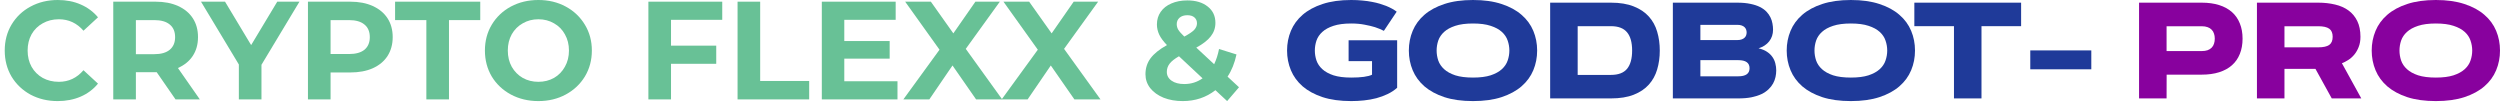
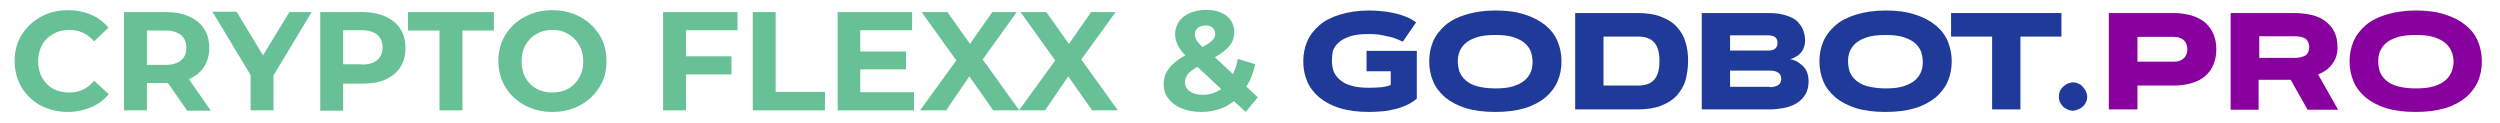
- <svg xmlns="http://www.w3.org/2000/svg" width="371" height="15" viewBox="0 0 371 15" fill="none">
-   <path d="M195.123 7.5C195.123 8.002 195.203 8.494 195.364 8.976C195.531 9.458 195.821 9.888 196.233 10.264C196.645 10.641 197.195 10.944 197.884 11.176C198.579 11.4 199.457 11.512 200.519 11.512C201.24 11.512 201.868 11.476 202.402 11.404C202.936 11.331 203.339 11.225 203.609 11.086V9.075H200.133V5.974H207.336V13.028C206.917 13.398 206.444 13.709 205.916 13.96C205.395 14.211 204.838 14.415 204.246 14.574C203.66 14.726 203.049 14.835 202.412 14.901C201.781 14.967 201.15 15 200.519 15C198.885 15 197.469 14.805 196.271 14.415C195.081 14.019 194.093 13.484 193.307 12.81C192.529 12.13 191.949 11.334 191.57 10.423C191.19 9.511 191 8.537 191 7.5C191 6.463 191.19 5.489 191.57 4.577C191.949 3.666 192.529 2.873 193.307 2.199C194.093 1.519 195.081 0.984 196.271 0.594C197.469 0.198 198.885 0 200.519 0C201.118 0 201.672 0.026 202.18 0.079C202.695 0.125 203.168 0.192 203.599 0.277C204.03 0.357 204.42 0.449 204.767 0.555C205.115 0.661 205.424 0.766 205.694 0.872C206.331 1.129 206.856 1.417 207.268 1.734L205.366 4.577C204.986 4.379 204.549 4.197 204.053 4.032C203.628 3.9 203.116 3.778 202.518 3.666C201.926 3.547 201.26 3.487 200.519 3.487C199.457 3.487 198.579 3.603 197.884 3.834C197.195 4.059 196.645 4.359 196.233 4.736C195.821 5.112 195.531 5.542 195.364 6.024C195.203 6.506 195.123 6.998 195.123 7.5Z" fill="#1F3A99" />
-   <path d="M218.593 15C216.958 15 215.542 14.805 214.345 14.415C213.154 14.019 212.166 13.484 211.381 12.81C210.602 12.13 210.023 11.334 209.643 10.423C209.263 9.511 209.073 8.537 209.073 7.5C209.073 6.463 209.263 5.489 209.643 4.577C210.023 3.666 210.602 2.873 211.381 2.199C212.166 1.519 213.154 0.984 214.345 0.594C215.542 0.198 216.958 0 218.593 0C220.228 0 221.64 0.198 222.831 0.594C224.028 0.984 225.016 1.519 225.795 2.199C226.58 2.873 227.163 3.666 227.543 4.577C227.922 5.489 228.112 6.463 228.112 7.5C228.112 8.537 227.922 9.511 227.543 10.423C227.163 11.334 226.58 12.13 225.795 12.81C225.016 13.484 224.028 14.019 222.831 14.415C221.64 14.805 220.228 15 218.593 15ZM218.593 11.512C219.655 11.512 220.53 11.4 221.219 11.176C221.914 10.944 222.467 10.641 222.879 10.264C223.291 9.888 223.578 9.458 223.739 8.976C223.906 8.494 223.99 8.002 223.99 7.5C223.99 6.998 223.906 6.506 223.739 6.024C223.578 5.542 223.291 5.112 222.879 4.736C222.467 4.359 221.914 4.059 221.219 3.834C220.53 3.603 219.655 3.487 218.593 3.487C217.531 3.487 216.652 3.603 215.957 3.834C215.268 4.059 214.718 4.359 214.306 4.736C213.894 5.112 213.605 5.542 213.437 6.024C213.276 6.506 213.196 6.998 213.196 7.5C213.196 8.002 213.276 8.494 213.437 8.976C213.605 9.458 213.894 9.888 214.306 10.264C214.718 10.641 215.268 10.944 215.957 11.176C216.652 11.4 217.531 11.512 218.593 11.512Z" fill="#1F3A99" />
-   <path d="M246.311 7.5C246.311 8.504 246.182 9.439 245.925 10.304C245.674 11.162 245.262 11.912 244.689 12.553C244.116 13.194 243.366 13.695 242.44 14.059C241.519 14.422 240.393 14.604 239.061 14.604H230.043V0.396H239.061C240.393 0.396 241.519 0.581 242.44 0.951C243.366 1.314 244.116 1.816 244.689 2.457C245.262 3.091 245.674 3.841 245.925 4.706C246.182 5.571 246.311 6.503 246.311 7.5ZM234.127 11.116H239.061C240.155 11.116 240.953 10.816 241.455 10.215C241.957 9.607 242.208 8.702 242.208 7.5C242.208 6.298 241.957 5.396 241.455 4.795C240.953 4.188 240.155 3.884 239.061 3.884H234.127V11.116Z" fill="#1F3A99" />
-   <path d="M248.252 14.604V0.396H257.819C258.566 0.396 259.213 0.456 259.76 0.575C260.313 0.687 260.787 0.842 261.179 1.04C261.572 1.238 261.894 1.47 262.145 1.734C262.396 1.998 262.592 2.279 262.734 2.576C262.882 2.873 262.981 3.18 263.033 3.497C263.091 3.808 263.12 4.112 263.12 4.409C263.12 4.739 263.071 5.05 262.975 5.34C262.878 5.631 262.737 5.895 262.55 6.133C262.363 6.371 262.135 6.579 261.865 6.757C261.601 6.929 261.301 7.067 260.967 7.173C261.462 7.285 261.877 7.454 262.212 7.678C262.553 7.903 262.824 8.161 263.023 8.451C263.229 8.742 263.374 9.059 263.458 9.402C263.548 9.746 263.593 10.096 263.593 10.452C263.593 10.77 263.557 11.093 263.487 11.423C263.416 11.754 263.297 12.074 263.129 12.384C262.962 12.688 262.737 12.976 262.454 13.246C262.177 13.517 261.829 13.755 261.411 13.96C260.992 14.158 260.5 14.316 259.934 14.435C259.367 14.548 258.711 14.604 257.964 14.604H248.252ZM257.964 11.324C259.078 11.324 259.634 10.925 259.634 10.126C259.634 9.326 259.078 8.927 257.964 8.927H252.336V11.324H257.964ZM257.819 5.945C258.083 5.945 258.302 5.911 258.476 5.845C258.656 5.779 258.798 5.694 258.901 5.588C259.01 5.482 259.087 5.363 259.132 5.231C259.177 5.092 259.2 4.954 259.2 4.815C259.2 4.676 259.177 4.541 259.132 4.409C259.087 4.27 259.01 4.148 258.901 4.042C258.798 3.937 258.656 3.851 258.476 3.785C258.302 3.719 258.083 3.686 257.819 3.686H252.336V5.945H257.819Z" fill="#1F3A99" />
-   <path d="M274.667 15C273.032 15 271.616 14.805 270.419 14.415C269.228 14.019 268.24 13.484 267.455 12.81C266.676 12.13 266.097 11.334 265.717 10.423C265.337 9.511 265.147 8.537 265.147 7.5C265.147 6.463 265.337 5.489 265.717 4.577C266.097 3.666 266.676 2.873 267.455 2.199C268.24 1.519 269.228 0.984 270.419 0.594C271.616 0.198 273.032 0 274.667 0C276.301 0 277.714 0.198 278.905 0.594C280.102 0.984 281.09 1.519 281.869 2.199C282.654 2.873 283.237 3.666 283.616 4.577C283.996 5.489 284.186 6.463 284.186 7.5C284.186 8.537 283.996 9.511 283.616 10.423C283.237 11.334 282.654 12.13 281.869 12.81C281.09 13.484 280.102 14.019 278.905 14.415C277.714 14.805 276.301 15 274.667 15ZM274.667 11.512C275.729 11.512 276.604 11.4 277.293 11.176C277.988 10.944 278.541 10.641 278.953 10.264C279.365 9.888 279.652 9.458 279.812 8.976C279.98 8.494 280.064 8.002 280.064 7.5C280.064 6.998 279.98 6.506 279.812 6.024C279.652 5.542 279.365 5.112 278.953 4.736C278.541 4.359 277.988 4.059 277.293 3.834C276.604 3.603 275.729 3.487 274.667 3.487C273.605 3.487 272.726 3.603 272.031 3.834C271.342 4.059 270.792 4.359 270.38 4.736C269.968 5.112 269.678 5.542 269.511 6.024C269.35 6.506 269.27 6.998 269.27 7.5C269.27 8.002 269.35 8.494 269.511 8.976C269.678 9.458 269.968 9.888 270.38 10.264C270.792 10.641 271.342 10.944 272.031 11.176C272.726 11.4 273.605 11.512 274.667 11.512Z" fill="#1F3A99" />
-   <path d="M299.933 0.396V3.884H294.053V14.604H289.969V3.884H284.089V0.396H299.933Z" fill="#1F3A99" />
-   <path d="M301.294 7.48H310.35V10.284H301.294V7.48Z" fill="#1F3A99" />
-   <path d="M321.52 3.894V7.579H326.734C327.075 7.579 327.368 7.536 327.612 7.45C327.857 7.358 328.056 7.232 328.211 7.074C328.372 6.909 328.488 6.714 328.558 6.489C328.636 6.258 328.674 6.007 328.674 5.736C328.674 5.466 328.636 5.218 328.558 4.993C328.488 4.762 328.372 4.567 328.211 4.409C328.056 4.244 327.857 4.118 327.612 4.032C327.368 3.94 327.075 3.894 326.734 3.894H321.52ZM317.436 14.604V0.396H326.734C327.706 0.396 328.568 0.515 329.321 0.753C330.074 0.991 330.708 1.338 331.223 1.793C331.738 2.249 332.127 2.81 332.391 3.478C332.662 4.138 332.797 4.891 332.797 5.736C332.797 6.582 332.662 7.338 332.391 8.005C332.127 8.666 331.738 9.224 331.223 9.68C330.708 10.135 330.074 10.482 329.321 10.72C328.568 10.958 327.706 11.077 326.734 11.077H321.53L321.52 14.604H317.436Z" fill="#88019E" />
-   <path d="M334.93 14.604V0.396H344.035C344.929 0.396 345.76 0.489 346.526 0.674C347.291 0.852 347.951 1.143 348.505 1.546C349.065 1.948 349.502 2.474 349.818 3.121C350.133 3.762 350.291 4.541 350.291 5.459C350.291 6.04 350.201 6.552 350.02 6.995C349.847 7.431 349.625 7.81 349.354 8.134C349.084 8.451 348.785 8.712 348.456 8.917C348.135 9.122 347.829 9.277 347.539 9.382L350.416 14.604H346.033L343.61 10.215H339.014V14.604H334.93ZM339.014 3.894V7.024H344.035C344.775 7.024 345.315 6.906 345.657 6.668C345.998 6.423 346.168 6.02 346.168 5.459C346.168 4.904 345.998 4.505 345.657 4.26C345.315 4.016 344.775 3.894 344.035 3.894H339.014Z" fill="#88019E" />
-   <path d="M361.48 15C359.846 15 358.43 14.805 357.232 14.415C356.042 14.019 355.054 13.484 354.269 12.81C353.49 12.13 352.91 11.334 352.531 10.423C352.151 9.511 351.961 8.537 351.961 7.5C351.961 6.463 352.151 5.489 352.531 4.577C352.91 3.666 353.49 2.873 354.269 2.199C355.054 1.519 356.042 0.984 357.232 0.594C358.43 0.198 359.846 0 361.48 0C363.115 0 364.528 0.198 365.719 0.594C366.916 0.984 367.904 1.519 368.683 2.199C369.468 2.873 370.051 3.666 370.43 4.577C370.81 5.489 371 6.463 371 7.5C371 8.537 370.81 9.511 370.43 10.423C370.051 11.334 369.468 12.13 368.683 12.81C367.904 13.484 366.916 14.019 365.719 14.415C364.528 14.805 363.115 15 361.48 15ZM361.48 11.512C362.542 11.512 363.418 11.4 364.107 11.176C364.802 10.944 365.355 10.641 365.767 10.264C366.179 9.888 366.465 9.458 366.626 8.976C366.794 8.494 366.877 8.002 366.877 7.5C366.877 6.998 366.794 6.506 366.626 6.024C366.465 5.542 366.179 5.112 365.767 4.736C365.355 4.359 364.802 4.059 364.107 3.834C363.418 3.603 362.542 3.487 361.48 3.487C360.418 3.487 359.54 3.603 358.845 3.834C358.156 4.059 357.606 4.359 357.194 4.736C356.782 5.112 356.492 5.542 356.325 6.024C356.164 6.506 356.084 6.998 356.084 7.5C356.084 8.002 356.164 8.494 356.325 8.976C356.492 9.458 356.782 9.888 357.194 10.264C357.606 10.641 358.156 10.944 358.845 11.176C359.54 11.4 360.418 11.512 361.48 11.512Z" fill="#88019E" />
-   <path d="M8.554 15C7.076 15 5.736 14.682 4.535 14.047C3.347 13.398 2.408 12.507 1.717 11.374C1.04 10.228 0.702 8.936 0.702 7.5C0.702 6.064 1.04 4.779 1.717 3.646C2.408 2.5 3.347 1.609 4.535 0.974C5.736 0.325 7.083 0 8.575 0C9.832 0 10.964 0.221 11.973 0.663C12.995 1.105 13.851 1.74 14.542 2.569L12.387 4.558C11.406 3.425 10.191 2.859 8.741 2.859C7.843 2.859 7.042 3.059 6.337 3.46C5.633 3.847 5.08 4.392 4.68 5.097C4.293 5.801 4.1 6.602 4.1 7.5C4.1 8.398 4.293 9.199 4.68 9.903C5.08 10.608 5.633 11.16 6.337 11.561C7.042 11.947 7.843 12.141 8.741 12.141C10.191 12.141 11.406 11.568 12.387 10.421L14.542 12.41C13.851 13.253 12.995 13.895 11.973 14.337C10.95 14.779 9.811 15 8.554 15Z" fill="#68C196" />
-   <path d="M26.049 14.751L23.252 10.711H23.086H20.165V14.751H16.808V0.249H23.086C24.37 0.249 25.482 0.463 26.422 0.891C27.375 1.319 28.107 1.927 28.618 2.714C29.129 3.501 29.384 4.434 29.384 5.511C29.384 6.588 29.122 7.521 28.597 8.308C28.086 9.081 27.354 9.675 26.401 10.09L29.654 14.751H26.049ZM25.986 5.511C25.986 4.696 25.724 4.075 25.199 3.646C24.674 3.204 23.908 2.983 22.899 2.983H20.165V8.039H22.899C23.908 8.039 24.674 7.818 25.199 7.376C25.724 6.934 25.986 6.312 25.986 5.511Z" fill="#68C196" />
-   <path d="M38.802 9.613V14.751H35.446V9.572L29.831 0.249H33.395L37.269 6.692L41.144 0.249H44.438L38.802 9.613Z" fill="#68C196" />
-   <path d="M51.978 0.249C53.263 0.249 54.374 0.463 55.314 0.891C56.267 1.319 56.999 1.927 57.51 2.714C58.021 3.501 58.276 4.434 58.276 5.511C58.276 6.575 58.021 7.507 57.51 8.308C56.999 9.095 56.267 9.703 55.314 10.131C54.374 10.546 53.263 10.753 51.978 10.753H49.057V14.751H45.7V0.249H51.978ZM51.792 8.018C52.8 8.018 53.566 7.804 54.091 7.376C54.616 6.934 54.879 6.312 54.879 5.511C54.879 4.696 54.616 4.075 54.091 3.646C53.566 3.204 52.8 2.983 51.792 2.983H49.057V8.018H51.792Z" fill="#68C196" />
-   <path d="M63.272 2.983H58.631V0.249H71.269V2.983H66.629V14.751H63.272V2.983Z" fill="#68C196" />
-   <path d="M79.896 15C78.391 15 77.03 14.675 75.815 14.026C74.613 13.377 73.667 12.486 72.977 11.354C72.3 10.207 71.961 8.923 71.961 7.5C71.961 6.077 72.3 4.8 72.977 3.667C73.667 2.521 74.613 1.623 75.815 0.974C77.03 0.325 78.391 0 79.896 0C81.402 0 82.755 0.325 83.957 0.974C85.159 1.623 86.105 2.521 86.796 3.667C87.486 4.8 87.832 6.077 87.832 7.5C87.832 8.923 87.486 10.207 86.796 11.354C86.105 12.486 85.159 13.377 83.957 14.026C82.755 14.675 81.402 15 79.896 15ZM79.896 12.141C80.753 12.141 81.526 11.947 82.217 11.561C82.907 11.16 83.446 10.608 83.833 9.903C84.233 9.199 84.434 8.398 84.434 7.5C84.434 6.602 84.233 5.801 83.833 5.097C83.446 4.392 82.907 3.847 82.217 3.46C81.526 3.059 80.753 2.859 79.896 2.859C79.04 2.859 78.266 3.059 77.576 3.46C76.885 3.847 76.34 4.392 75.939 5.097C75.552 5.801 75.359 6.602 75.359 7.5C75.359 8.398 75.552 9.199 75.939 9.903C76.34 10.608 76.885 11.16 77.576 11.561C78.266 11.947 79.04 12.141 79.896 12.141Z" fill="#68C196" />
-   <path d="M99.578 2.942V6.775H106.29V9.468H99.578V14.751H96.221V0.249H107.181V2.942H99.578Z" fill="#68C196" />
-   <path d="M109.454 0.249H112.81V12.017H120.082V14.751H109.454V0.249Z" fill="#68C196" />
-   <path d="M133.187 12.058V14.751H121.957V0.249H132.917V2.942H125.293V6.091H132.026V8.702H125.293V12.058H133.187Z" fill="#68C196" />
-   <path d="M144.852 14.751L141.351 9.717L137.912 14.751H134.058L139.424 7.376L134.327 0.249H138.14L141.475 4.952L144.749 0.249H148.374L143.319 7.251L148.727 14.751H144.852Z" fill="#68C196" />
-   <path d="M159.44 14.751L155.939 9.717L152.499 14.751H148.646L154.012 7.376L148.915 0.249H152.727L156.063 4.952L159.336 0.249H162.962L157.907 7.251L163.314 14.751H159.44Z" fill="#68C196" />
-   <path d="M182.107 15L180.367 13.384C178.986 14.461 177.37 15 175.519 15C174.469 15 173.523 14.834 172.68 14.503C171.838 14.158 171.175 13.681 170.691 13.073C170.222 12.466 169.987 11.782 169.987 11.022C169.987 10.124 170.236 9.337 170.733 8.66C171.244 7.97 172.059 7.314 173.178 6.692C172.653 6.153 172.273 5.642 172.038 5.159C171.803 4.662 171.686 4.151 171.686 3.626C171.686 2.921 171.872 2.3 172.245 1.761C172.618 1.222 173.143 0.808 173.82 0.518C174.51 0.214 175.305 0.062 176.202 0.062C177.459 0.062 178.468 0.366 179.227 0.974C179.987 1.568 180.367 2.376 180.367 3.398C180.367 4.144 180.139 4.807 179.683 5.387C179.241 5.967 178.523 6.526 177.528 7.065L180.18 9.53C180.498 8.867 180.74 8.115 180.906 7.272L183.495 8.08C183.219 9.365 182.777 10.463 182.169 11.374L183.868 12.949L182.107 15ZM176.202 2.258C175.719 2.258 175.332 2.383 175.042 2.631C174.766 2.88 174.628 3.198 174.628 3.584C174.628 3.874 174.704 4.151 174.856 4.413C175.008 4.662 175.305 5 175.747 5.428C176.451 5.055 176.941 4.724 177.218 4.434C177.494 4.13 177.632 3.805 177.632 3.46C177.632 3.101 177.508 2.811 177.259 2.59C177.011 2.369 176.658 2.258 176.202 2.258ZM175.747 12.472C176.755 12.472 177.66 12.189 178.461 11.623L174.959 8.349C174.31 8.722 173.848 9.088 173.571 9.448C173.295 9.807 173.157 10.214 173.157 10.67C173.157 11.209 173.392 11.644 173.861 11.975C174.331 12.307 174.959 12.472 175.747 12.472Z" fill="#68C196" />
+ <svg xmlns="http://www.w3.org/2000/svg" version="1.1" id="Слой_1" x="0px" y="0px" viewBox="0 0 786.1 38.5" style="enable-background:new 0 0 786.1 38.5;" xml:space="preserve">
+   <style type="text/css">
+ 	.st0{fill:#68C196;}
+ 	.st1{fill:#1F3A99;}
+ 	.st2{fill:#88019E;}
+ </style>
+   <path class="st0" d="M21.4,35.2c-3.2,0-6-0.7-8.6-2c-2.5-1.4-4.5-3.3-6-5.7c-1.4-2.4-2.2-5.2-2.2-8.3s0.7-5.8,2.2-8.2  c1.5-2.4,3.5-4.3,6-5.7c2.6-1.4,5.4-2.1,8.6-2.1c2.7,0,5.1,0.5,7.2,1.4c2.2,0.9,4,2.3,5.5,4.1L29.6,13c-2.1-2.4-4.7-3.6-7.8-3.6  c-1.9,0-3.6,0.4-5.1,1.3c-1.5,0.8-2.7,2-3.5,3.5c-0.8,1.5-1.2,3.2-1.2,5.1s0.4,3.6,1.2,5.1c0.9,1.5,2,2.7,3.5,3.5  c1.5,0.8,3.2,1.2,5.1,1.2c3.1,0,5.7-1.2,7.8-3.7l4.6,4.2c-1.5,1.8-3.3,3.2-5.5,4.1S24.1,35.2,21.4,35.2z" />
+   <path class="st0" d="M58.8,34.7l-6-8.6h-0.4h-6.2v8.6h-7.2V3.8h13.4c2.7,0,5.1,0.5,7.1,1.4c2,0.9,3.6,2.2,4.7,3.9  c1.1,1.7,1.6,3.7,1.6,6s-0.6,4.3-1.7,6c-1.1,1.7-2.7,2.9-4.7,3.8l6.9,9.9H58.8z M58.6,15c0-1.7-0.6-3.1-1.7-4  c-1.1-0.9-2.8-1.4-4.9-1.4h-5.8v10.8h5.8c2.2,0,3.8-0.5,4.9-1.4C58.1,18,58.6,16.7,58.6,15z" />
+   <path class="st0" d="M86,23.7v11h-7.2V23.6l-12-19.9h7.6l8.3,13.7L91,3.8h7L86,23.7z" />
+   <path class="st0" d="M114.1,3.8c2.7,0,5.1,0.5,7.1,1.4c2,0.9,3.6,2.2,4.7,3.9c1.1,1.7,1.6,3.7,1.6,6c0,2.3-0.5,4.3-1.6,6  c-1.1,1.7-2.7,3-4.7,3.9c-2,0.9-4.4,1.3-7.1,1.3h-6.2v8.5h-7.2V3.8H114.1z M113.7,20.3c2.2,0,3.8-0.5,4.9-1.4c1.1-0.9,1.7-2.3,1.7-4  c0-1.7-0.6-3.1-1.7-4c-1.1-0.9-2.8-1.4-4.9-1.4h-5.8v10.7H113.7z" />
+   <path class="st0" d="M138.2,9.6h-9.9V3.8h27v5.8h-9.9v25.1h-7.2V9.6z" />
+   <path class="st0" d="M173.7,35.2c-3.2,0-6.1-0.7-8.7-2.1c-2.6-1.4-4.6-3.3-6.1-5.7c-1.4-2.4-2.2-5.2-2.2-8.2s0.7-5.8,2.2-8.2  c1.5-2.4,3.5-4.4,6.1-5.7c2.6-1.4,5.5-2.1,8.7-2.1c3.2,0,6.1,0.7,8.7,2.1c2.6,1.4,4.6,3.3,6.1,5.7c1.5,2.4,2.2,5.1,2.2,8.2  s-0.7,5.8-2.2,8.2c-1.5,2.4-3.5,4.3-6.1,5.7C179.8,34.5,176.9,35.2,173.7,35.2z M173.7,29.1c1.8,0,3.5-0.4,5-1.2  c1.5-0.9,2.6-2,3.4-3.5c0.9-1.5,1.3-3.2,1.3-5.1s-0.4-3.6-1.3-5.1c-0.8-1.5-2-2.7-3.4-3.5c-1.5-0.9-3.1-1.3-5-1.3  c-1.8,0-3.5,0.4-5,1.3c-1.5,0.8-2.6,2-3.5,3.5c-0.8,1.5-1.2,3.2-1.2,5.1s0.4,3.6,1.2,5.1c0.9,1.5,2,2.7,3.5,3.5  C170.2,28.7,171.8,29.1,173.7,29.1z" />
+   <path class="st0" d="M215.7,9.5v8.2H230v5.7h-14.3v11.3h-7.2V3.8h23.4v5.7H215.7z" />
+   <path class="st0" d="M236.7,3.8h7.2v25.1h15.5v5.8h-22.7V3.8z" />
+   <path class="st0" d="M287.4,29v5.7h-24V3.8h23.4v5.7h-16.3v6.7h14.4v5.6h-14.4V29H287.4z" />
+   <path class="st0" d="M312.3,34.7L304.8,24l-7.3,10.7h-8.2L300.7,19L289.8,3.8h8.1l7.1,10l7-10h7.7L309,18.7l11.5,16H312.3z" />
+   <path class="st0" d="M343.4,34.7L335.9,24l-7.3,10.7h-8.2L331.8,19L320.9,3.8h8.1l7.1,10l7-10h7.7l-10.8,14.9l11.5,16H343.4z" />
+   <path class="st0" d="M391.7,35.2l-3.7-3.4c-2.9,2.3-6.4,3.4-10.3,3.4c-2.2,0-4.3-0.4-6.1-1.1c-1.8-0.7-3.2-1.8-4.2-3.1  c-1-1.3-1.5-2.8-1.5-4.4c0-1.9,0.5-3.6,1.6-5c1.1-1.5,2.8-2.9,5.2-4.2c-1.1-1.1-1.9-2.2-2.4-3.3c-0.5-1.1-0.8-2.2-0.8-3.3  c0-1.5,0.4-2.8,1.2-4s1.9-2,3.4-2.7c1.5-0.6,3.2-1,5.1-1c2.7,0,4.8,0.6,6.5,1.9c1.6,1.3,2.4,3,2.4,5.2c0,1.6-0.5,3-1.5,4.2  c-0.9,1.2-2.5,2.4-4.6,3.6l5.7,5.3c0.7-1.4,1.2-3,1.5-4.8l5.5,1.7c-0.6,2.7-1.5,5.1-2.8,7l3.6,3.4L391.7,35.2z M379.1,8  c-1,0-1.9,0.3-2.5,0.8c-0.6,0.5-0.9,1.2-0.9,2c0,0.6,0.2,1.2,0.5,1.8c0.3,0.5,1,1.3,1.9,2.2c1.5-0.8,2.5-1.5,3.1-2.1  c0.6-0.6,0.9-1.3,0.9-2.1c0-0.8-0.3-1.4-0.8-1.9C380.9,8.3,380.1,8,379.1,8z M378.2,29.8c2.2,0,4.1-0.6,5.8-1.8l-7.5-7  c-1.4,0.8-2.4,1.6-3,2.3c-0.6,0.8-0.9,1.6-0.9,2.6c0,1.1,0.5,2.1,1.5,2.8C375.2,29.5,376.5,29.8,378.2,29.8z" />
+   <path class="st1" d="M418.8,19.2c0,1.1,0.2,2.1,0.5,3.1c0.4,1,1,1.9,1.9,2.7c0.9,0.8,2.1,1.5,3.6,1.9c1.5,0.5,3.4,0.7,5.8,0.7  c1.6,0,3-0.1,4.1-0.2c1.2-0.2,2.1-0.4,2.6-0.7v-4.3h-7.6V16h15.8V31c-0.9,0.8-2,1.5-3.1,2c-1.1,0.5-2.4,1-3.7,1.3  c-1.3,0.3-2.6,0.6-4,0.7c-1.4,0.1-2.8,0.2-4.1,0.2c-3.6,0-6.7-0.4-9.3-1.2c-2.6-0.8-4.8-2-6.5-3.4c-1.7-1.5-3-3.1-3.8-5.1  c-0.8-1.9-1.2-4-1.2-6.2s0.4-4.3,1.2-6.2c0.8-1.9,2.1-3.6,3.8-5.1c1.7-1.5,3.9-2.6,6.5-3.4c2.6-0.8,5.7-1.3,9.3-1.3  c1.3,0,2.5,0.1,3.6,0.2c1.1,0.1,2.2,0.2,3.1,0.4c0.9,0.2,1.8,0.4,2.6,0.6c0.8,0.2,1.4,0.5,2,0.7c1.4,0.5,2.5,1.2,3.4,1.8l-4.2,6.1  c-0.8-0.4-1.8-0.8-2.9-1.2c-0.9-0.3-2.1-0.5-3.4-0.8c-1.3-0.3-2.8-0.4-4.4-0.4c-2.3,0-4.2,0.2-5.8,0.7c-1.5,0.5-2.7,1.1-3.6,1.9  c-0.9,0.8-1.5,1.7-1.9,2.7C418.9,17.1,418.8,18.2,418.8,19.2z" />
+   <path class="st1" d="M470.2,35.2c-3.6,0-6.7-0.4-9.3-1.2c-2.6-0.8-4.8-2-6.5-3.4c-1.7-1.5-3-3.1-3.8-5.1c-0.8-1.9-1.2-4-1.2-6.2  s0.4-4.3,1.2-6.2c0.8-1.9,2.1-3.6,3.8-5.1c1.7-1.5,3.9-2.6,6.5-3.4c2.6-0.8,5.7-1.3,9.3-1.3c3.6,0,6.7,0.4,9.3,1.3  c2.6,0.8,4.8,2,6.5,3.4c1.7,1.4,3,3.1,3.8,5.1c0.8,1.9,1.2,4,1.2,6.2s-0.4,4.3-1.2,6.2c-0.8,1.9-2.1,3.6-3.8,5.1  c-1.7,1.4-3.9,2.6-6.5,3.4C476.8,34.8,473.7,35.2,470.2,35.2z M470.2,27.8c2.3,0,4.2-0.2,5.7-0.7c1.5-0.5,2.7-1.1,3.6-1.9  c0.9-0.8,1.5-1.7,1.9-2.7c0.4-1,0.5-2.1,0.5-3.1s-0.2-2.1-0.5-3.1c-0.4-1-1-1.9-1.9-2.7c-0.9-0.8-2.1-1.4-3.6-1.9  c-1.5-0.5-3.4-0.7-5.7-0.7c-2.3,0-4.2,0.2-5.8,0.7c-1.5,0.5-2.7,1.1-3.6,1.9c-0.9,0.8-1.5,1.7-1.9,2.7c-0.4,1-0.5,2.1-0.5,3.1  s0.2,2.1,0.5,3.1c0.4,1,1,1.9,1.9,2.7c0.9,0.8,2.1,1.5,3.6,1.9C465.9,27.5,467.8,27.8,470.2,27.8z" />
+   <path class="st1" d="M530.8,19.2c0,2.1-0.3,4.1-0.8,6c-0.5,1.8-1.5,3.4-2.7,4.8c-1.3,1.4-2.9,2.4-4.9,3.2c-2,0.8-4.5,1.2-7.4,1.2  h-19.7V4.1H515c2.9,0,5.4,0.4,7.4,1.2c2,0.8,3.7,1.8,4.9,3.2c1.3,1.4,2.2,3,2.7,4.8C530.6,15.1,530.8,17.1,530.8,19.2z M504.2,26.9  H515c2.4,0,4.1-0.6,5.2-1.9c1.1-1.3,1.6-3.2,1.6-5.8s-0.5-4.5-1.6-5.8c-1.1-1.3-2.8-1.9-5.2-1.9h-10.8V26.9z" />
+   <path class="st1" d="M535.1,34.4V4.1H556c1.6,0,3.1,0.1,4.2,0.4c1.2,0.2,2.2,0.6,3.1,1s1.6,0.9,2.1,1.5c0.5,0.6,1,1.2,1.3,1.8  c0.3,0.6,0.5,1.3,0.7,2c0.1,0.7,0.2,1.3,0.2,1.9c0,0.7-0.1,1.4-0.3,2c-0.2,0.6-0.5,1.2-0.9,1.7c-0.4,0.5-0.9,1-1.5,1.3  c-0.6,0.4-1.2,0.7-2,0.9c1.1,0.2,2,0.6,2.7,1.1c0.7,0.5,1.3,1,1.8,1.6c0.5,0.6,0.8,1.3,1,2c0.2,0.7,0.3,1.5,0.3,2.2  c0,0.7-0.1,1.4-0.2,2.1c-0.2,0.7-0.4,1.4-0.8,2.1c-0.4,0.6-0.9,1.3-1.5,1.8c-0.6,0.6-1.4,1.1-2.3,1.5c-0.9,0.4-2,0.8-3.2,1  c-1.2,0.2-2.7,0.4-4.3,0.4H535.1z M556.4,27.4c2.4,0,3.7-0.9,3.7-2.6c0-1.7-1.2-2.6-3.7-2.6H544v5.1H556.4z M556,15.9  c0.6,0,1.1-0.1,1.4-0.2c0.4-0.1,0.7-0.3,0.9-0.5c0.2-0.2,0.4-0.5,0.5-0.8c0.1-0.3,0.1-0.6,0.1-0.9c0-0.3,0-0.6-0.1-0.9  c-0.1-0.3-0.3-0.6-0.5-0.8c-0.2-0.2-0.5-0.4-0.9-0.5c-0.4-0.1-0.9-0.2-1.4-0.2h-12v4.8H556z" />
+   <path class="st1" d="M592.9,35.2c-3.6,0-6.7-0.4-9.3-1.2c-2.6-0.8-4.8-2-6.5-3.4c-1.7-1.5-3-3.1-3.8-5.1c-0.8-1.9-1.2-4-1.2-6.2  s0.4-4.3,1.2-6.2c0.8-1.9,2.1-3.6,3.8-5.1c1.7-1.5,3.9-2.6,6.5-3.4c2.6-0.8,5.7-1.3,9.3-1.3c3.6,0,6.7,0.4,9.3,1.3  c2.6,0.8,4.8,2,6.5,3.4c1.7,1.4,3,3.1,3.8,5.1s1.2,4,1.2,6.2s-0.4,4.3-1.2,6.2c-0.8,1.9-2.1,3.6-3.8,5.1c-1.7,1.4-3.9,2.6-6.5,3.4  C599.6,34.8,596.5,35.2,592.9,35.2z M592.9,27.8c2.3,0,4.2-0.2,5.7-0.7c1.5-0.5,2.7-1.1,3.6-1.9c0.9-0.8,1.5-1.7,1.9-2.7  c0.4-1,0.5-2.1,0.5-3.1s-0.2-2.1-0.5-3.1c-0.4-1-1-1.9-1.9-2.7c-0.9-0.8-2.1-1.4-3.6-1.9c-1.5-0.5-3.4-0.7-5.7-0.7  c-2.3,0-4.2,0.2-5.8,0.7c-1.5,0.5-2.7,1.1-3.6,1.9c-0.9,0.8-1.5,1.7-1.9,2.7c-0.4,1-0.5,2.1-0.5,3.1s0.2,2.1,0.5,3.1  c0.4,1,1,1.9,1.9,2.7c0.9,0.8,2.1,1.5,3.6,1.9C588.7,27.5,590.6,27.8,592.9,27.8z" />
+   <path class="st1" d="M648.2,4.1v7.4h-12.9v22.9h-8.9V11.5h-12.9V4.1H648.2z" />
+   <path class="st1" d="M647.4,30.4c0-0.6,0.1-1.2,0.3-1.7c0.2-0.5,0.6-1,1-1.4c0.4-0.4,0.9-0.7,1.4-1c0.5-0.2,1.1-0.4,1.7-0.4  c0.6,0,1.2,0.1,1.7,0.4c0.6,0.2,1,0.5,1.4,1c0.4,0.4,0.7,0.9,1,1.4c0.2,0.5,0.4,1.1,0.4,1.7c0,0.6-0.1,1.2-0.4,1.7  c-0.2,0.5-0.5,1-1,1.4c-0.4,0.4-0.9,0.7-1.4,0.9c-0.5,0.2-1.1,0.4-1.7,0.4c-0.6,0-1.2-0.1-1.7-0.4c-0.5-0.2-1-0.5-1.4-0.9  c-0.4-0.4-0.7-0.9-1-1.4C647.5,31.6,647.4,31,647.4,30.4z" />
+   <path class="st2" d="M672.1,11.5v7.9h11.4c0.7,0,1.4-0.1,1.9-0.3c0.5-0.2,1-0.5,1.3-0.8c0.4-0.4,0.6-0.8,0.8-1.2  c0.2-0.5,0.3-1,0.3-1.6s-0.1-1.1-0.3-1.6c-0.2-0.5-0.4-0.9-0.8-1.2c-0.3-0.4-0.8-0.6-1.3-0.8c-0.5-0.2-1.2-0.3-1.9-0.3H672.1z   M663.1,34.4V4.1h20.4c2.1,0,4,0.3,5.7,0.8c1.6,0.5,3,1.2,4.2,2.2c1.1,1,2,2.2,2.6,3.6c0.6,1.4,0.9,3,0.9,4.8s-0.3,3.4-0.9,4.8  c-0.6,1.4-1.4,2.6-2.6,3.6c-1.1,1-2.5,1.7-4.2,2.2c-1.6,0.5-3.5,0.8-5.7,0.8h-11.4l0,7.5H663.1z" />
+   <path class="st2" d="M701.4,34.4V4.1h19.9c2,0,3.8,0.2,5.5,0.6c1.7,0.4,3.1,1,4.3,1.9c1.2,0.9,2.2,2,2.9,3.4c0.7,1.4,1,3,1,5  c0,1.2-0.2,2.3-0.6,3.3c-0.4,0.9-0.9,1.7-1.5,2.4c-0.6,0.7-1.2,1.2-2,1.7c-0.7,0.4-1.4,0.8-2,1l6.3,11.1h-9.6l-5.3-9.4h-10.1v9.4  H701.4z M710.4,11.5v6.7h11c1.6,0,2.8-0.3,3.6-0.8c0.7-0.5,1.1-1.4,1.1-2.6c0-1.2-0.4-2-1.1-2.6c-0.7-0.5-1.9-0.8-3.6-0.8H710.4z" />
+   <path class="st2" d="M759.6,35.2c-3.6,0-6.7-0.4-9.3-1.2c-2.6-0.8-4.8-2-6.5-3.4c-1.7-1.5-3-3.1-3.8-5.1c-0.8-1.9-1.2-4-1.2-6.2  s0.4-4.3,1.2-6.2c0.8-1.9,2.1-3.6,3.8-5.1c1.7-1.5,3.9-2.6,6.5-3.4c2.6-0.8,5.7-1.3,9.3-1.3c3.6,0,6.7,0.4,9.3,1.3  c2.6,0.8,4.8,2,6.5,3.4c1.7,1.4,3,3.1,3.8,5.1c0.8,1.9,1.2,4,1.2,6.2s-0.4,4.3-1.2,6.2c-0.8,1.9-2.1,3.6-3.8,5.1  c-1.7,1.4-3.9,2.6-6.5,3.4C766.2,34.8,763.1,35.2,759.6,35.2z M759.6,27.8c2.3,0,4.2-0.2,5.8-0.7c1.5-0.5,2.7-1.1,3.6-1.9  c0.9-0.8,1.5-1.7,1.9-2.7c0.4-1,0.6-2.1,0.6-3.1s-0.2-2.1-0.6-3.1c-0.4-1-1-1.9-1.9-2.7c-0.9-0.8-2.1-1.4-3.6-1.9  c-1.5-0.5-3.4-0.7-5.8-0.7c-2.3,0-4.2,0.2-5.8,0.7c-1.5,0.5-2.7,1.1-3.6,1.9c-0.9,0.8-1.5,1.7-1.9,2.7c-0.4,1-0.5,2.1-0.5,3.1  s0.2,2.1,0.5,3.1c0.4,1,1,1.9,1.9,2.7c0.9,0.8,2.1,1.5,3.6,1.9C755.3,27.5,757.2,27.8,759.6,27.8z" />
</svg>
